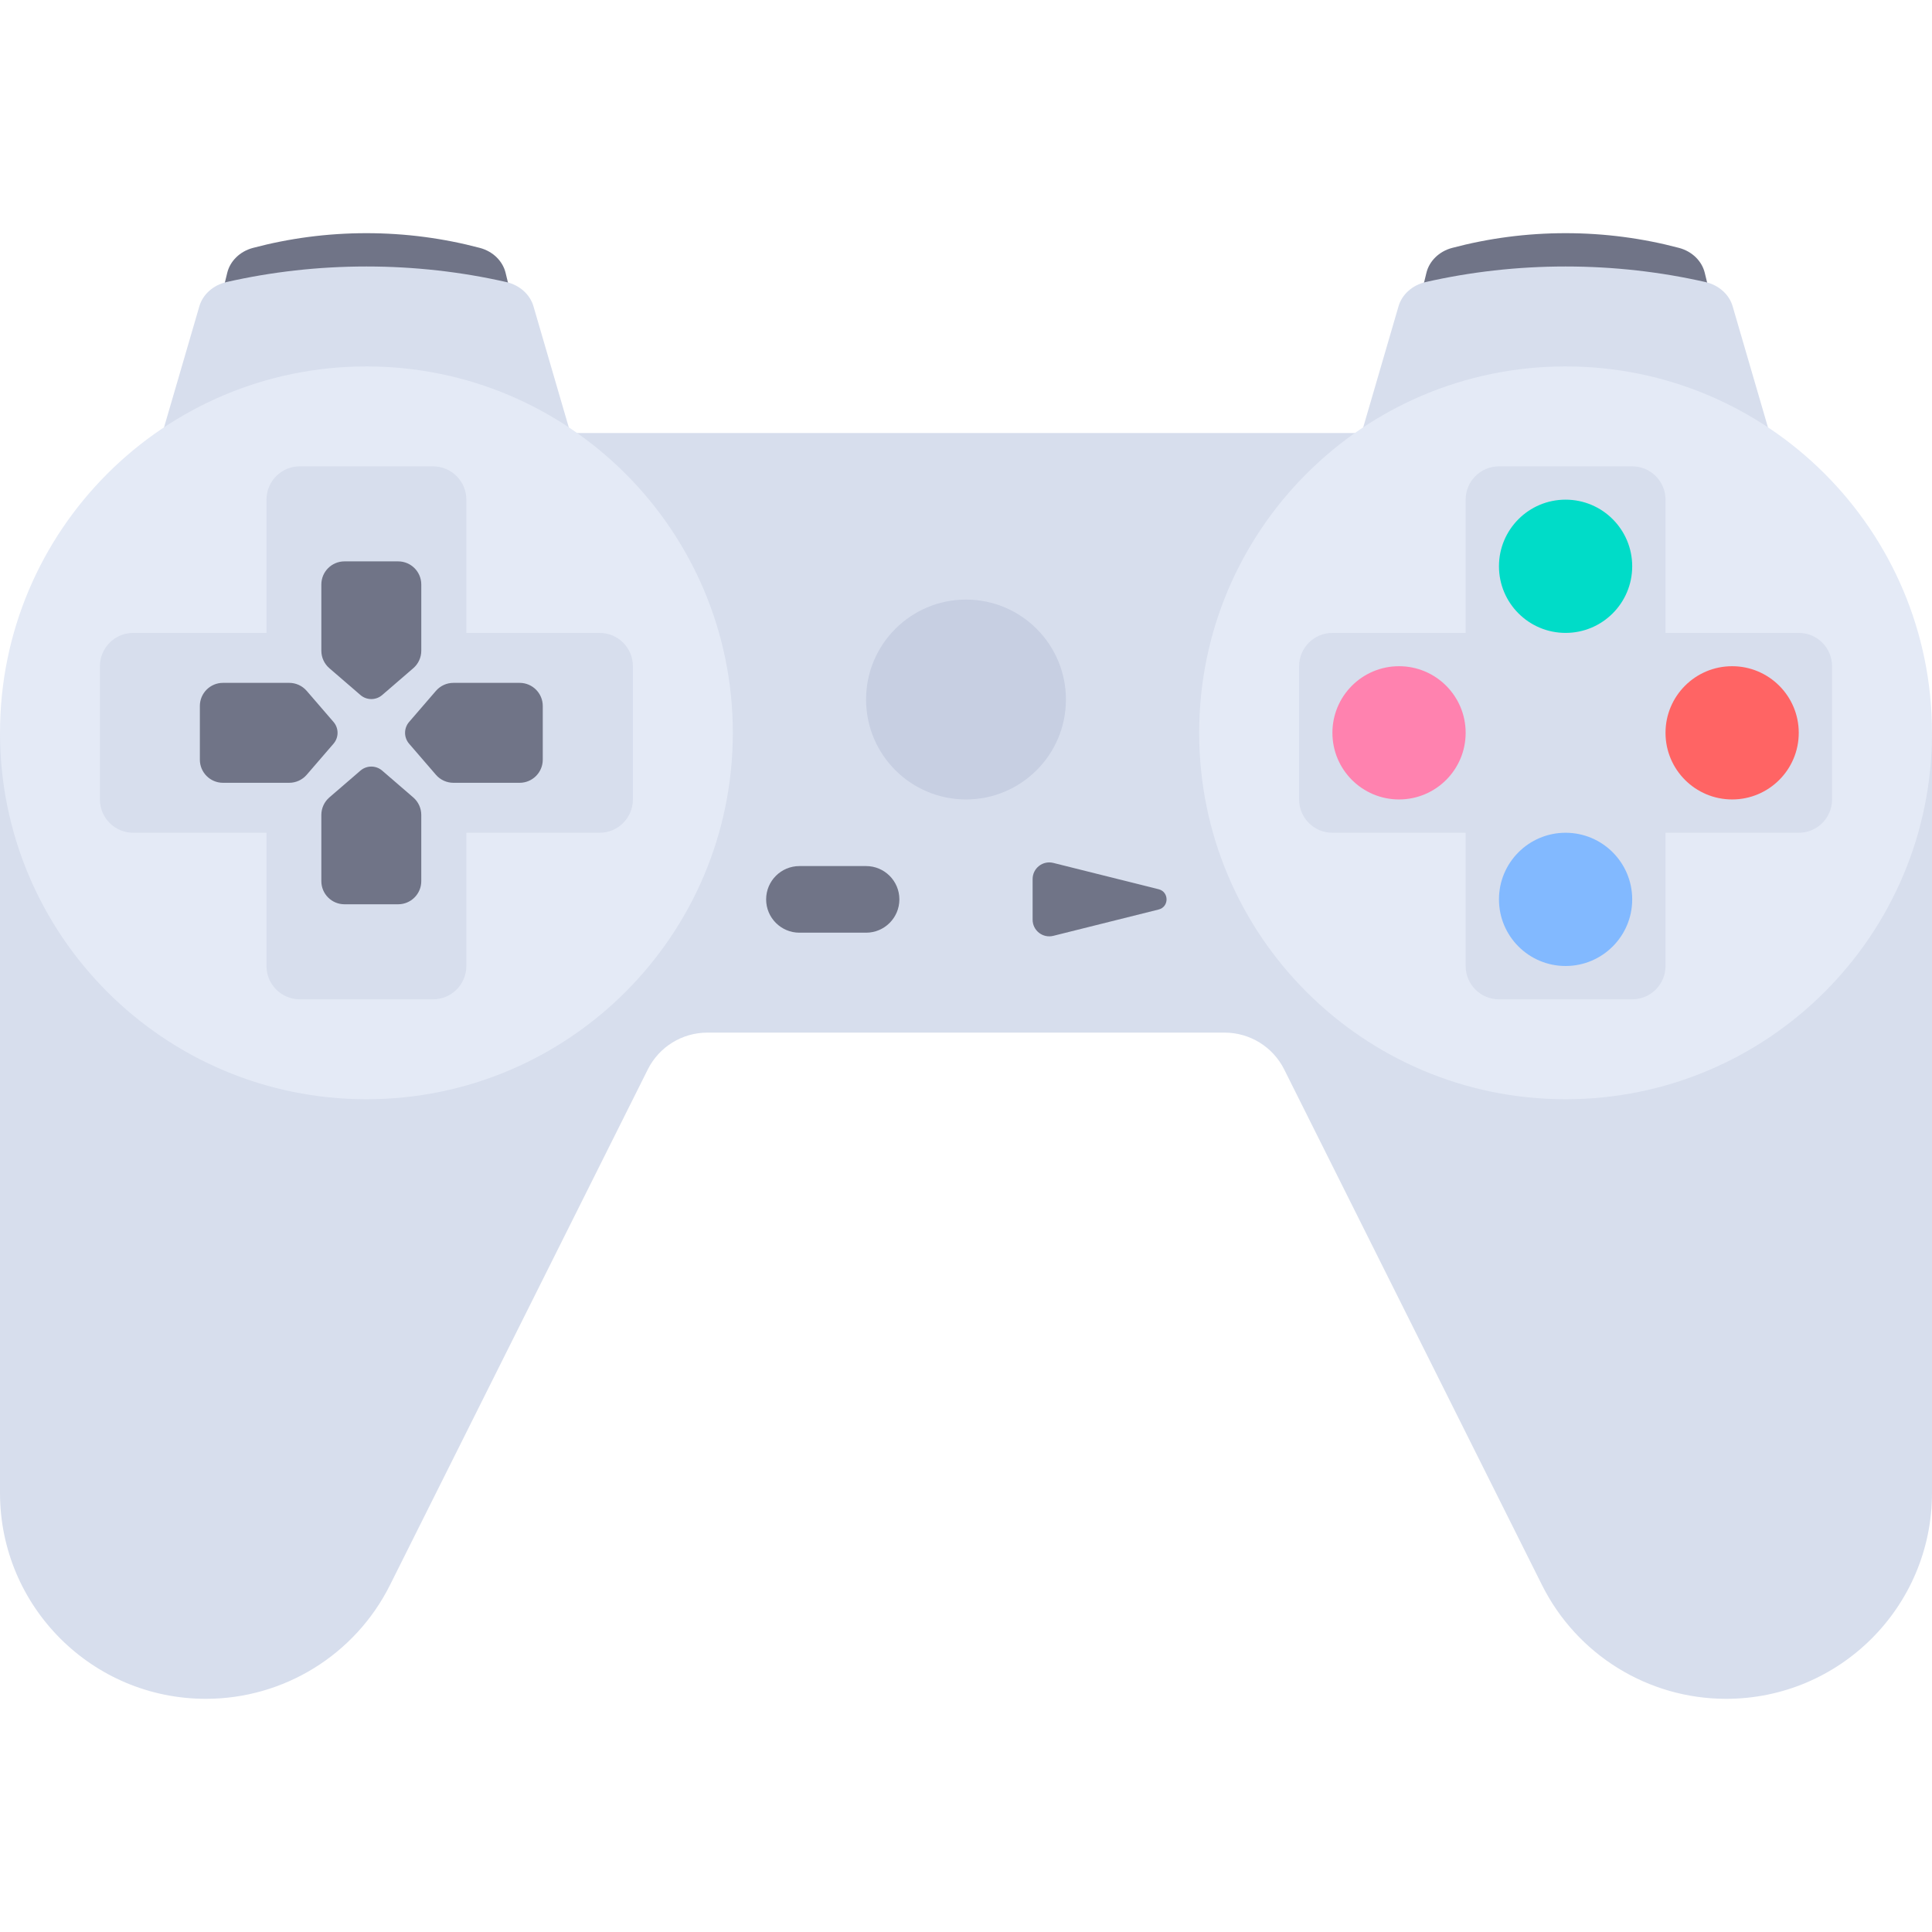
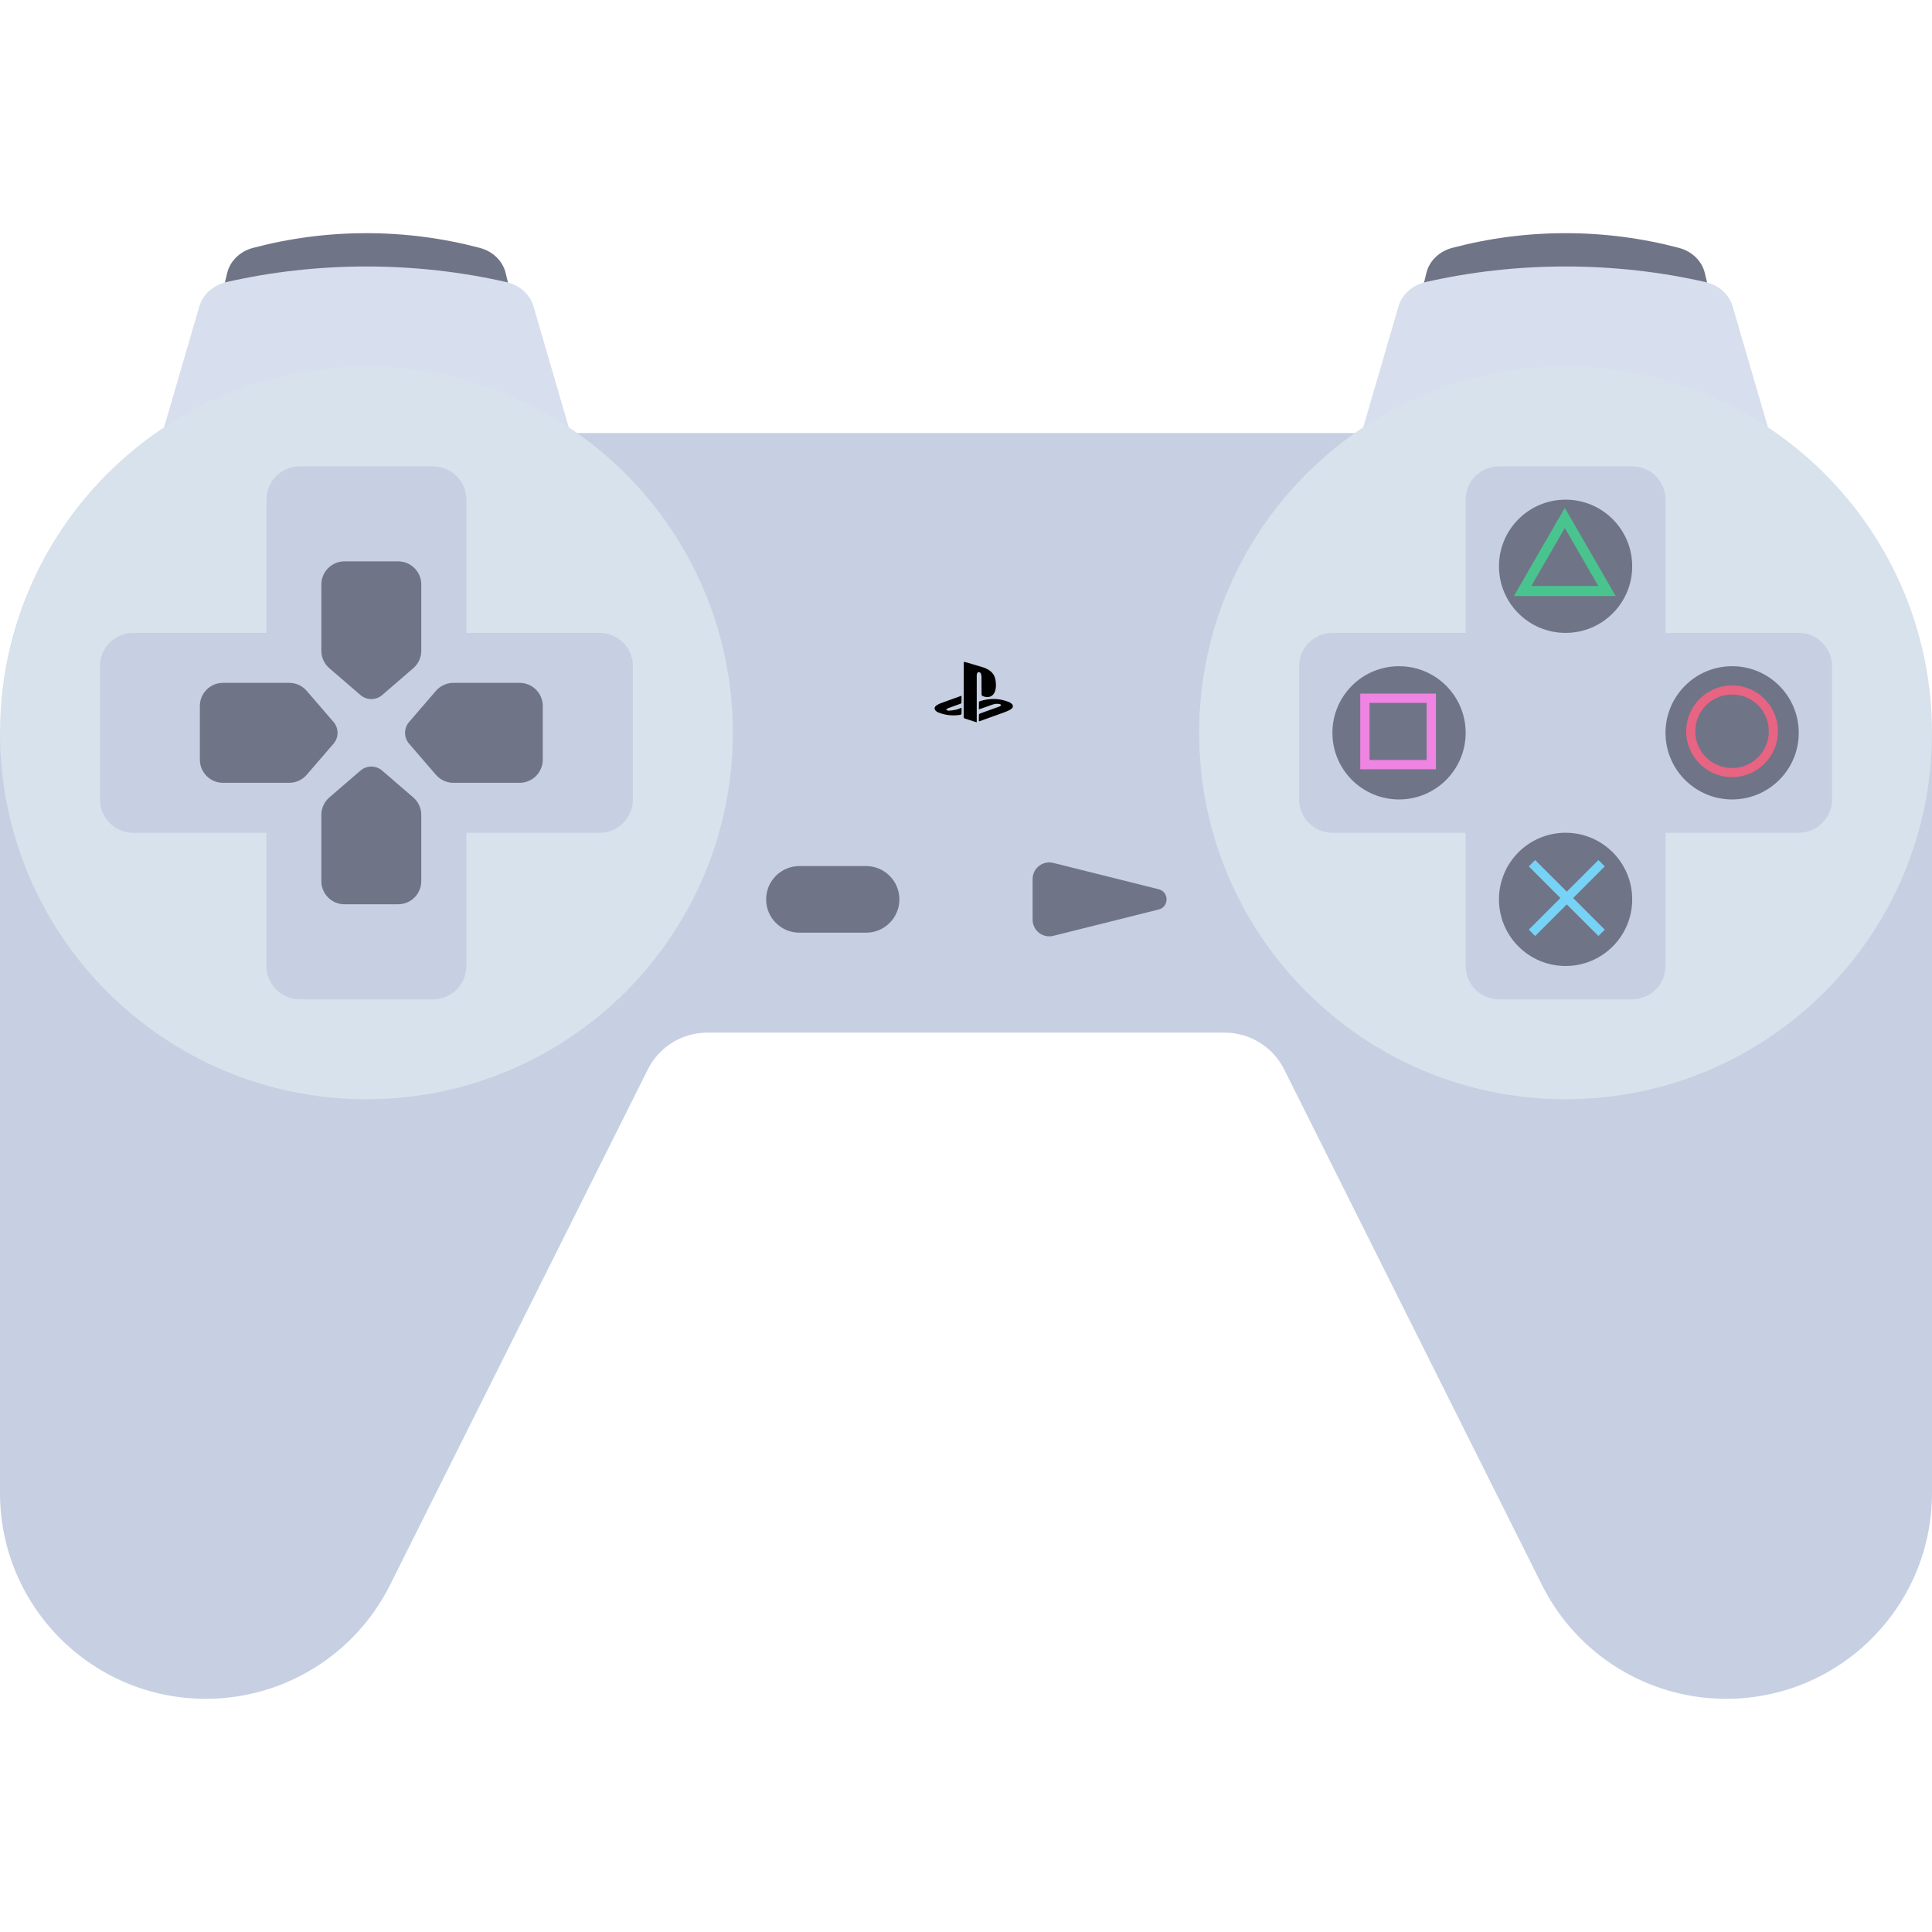
<svg xmlns="http://www.w3.org/2000/svg" version="1.1" id="Layer_1" x="0px" y="0px" viewBox="0 0 512.001 512.001" style="enable-background:new 0 0 512.001 512.001;" xml:space="preserve">
-   <path style="fill:#707487;" d="M135.724,79.449l-1.737-7.147c-0.747-3.075-3.308-5.675-6.809-6.603  c-9.612-2.548-19.689-3.905-30.074-3.905S76.641,63.151,67.029,65.7c-3.501,0.928-6.062,3.528-6.809,6.603l-1.737,7.146H135.724z" />
-   <path style="fill:#D7DEED;" d="M35.31,141.242h123.586l-17.527-60.093c-0.899-3.082-3.628-5.591-7.211-6.406  c-11.825-2.688-24.244-4.122-37.055-4.122s-25.23,1.434-37.055,4.122c-3.583,0.814-6.312,3.324-7.211,6.406L35.31,141.242z" />
-   <path style="fill:#707487;" d="M453.517,79.449l-1.737-7.147c-0.747-3.075-3.308-5.675-6.809-6.603  c-9.612-2.548-19.689-3.905-30.074-3.905s-20.462,1.357-30.074,3.906c-3.501,0.928-6.062,3.528-6.809,6.603l-1.737,7.146H453.517z" />
-   <g>
-     <path style="fill:#D7DEED;" d="M353.103,141.242H476.69l-17.527-60.093c-0.899-3.082-3.628-5.591-7.211-6.406   c-11.825-2.688-24.244-4.122-37.055-4.122c-12.811,0-25.23,1.434-37.055,4.122c-3.583,0.814-6.312,3.324-7.211,6.406   L353.103,141.242z" />
-     <path style="fill:#D7DEED;" d="M370.759,114.759H141.241L0,194.207v201.445c0,30.13,24.425,54.555,54.554,54.555h0.004   c20.664,0,39.554-11.674,48.796-30.157l68.318-136.636c2.99-5.982,9.103-9.76,15.791-9.76h137.074   c6.687,0,12.801,3.778,15.791,9.76l68.318,136.636c9.241,18.483,28.131,30.157,48.796,30.157h0.004   c30.13,0,54.554-24.425,54.554-54.555V194.207L370.759,114.759z" />
+   <defs id="defs85" />
+   <path style="fill:#707487;" d="M135.724,79.449l-1.737-7.147c-0.747-3.075-3.308-5.675-6.809-6.603  c-9.612-2.548-19.689-3.905-30.074-3.905S76.641,63.151,67.029,65.7c-3.501,0.928-6.062,3.528-6.809,6.603l-1.737,7.146H135.724z" id="left_trigger" />
+   <path style="fill:#D7DEED;" d="M35.31,141.242h123.586l-17.527-60.093c-0.899-3.082-3.628-5.591-7.211-6.406  c-11.825-2.688-24.244-4.122-37.055-4.122s-25.23,1.434-37.055,4.122c-3.583,0.814-6.312,3.324-7.211,6.406L35.31,141.242z" id="path4" />
+   <path style="fill:#707487;" d="M453.517,79.449l-1.737-7.147c-0.747-3.075-3.308-5.675-6.809-6.603  c-9.612-2.548-19.689-3.905-30.074-3.905s-20.462,1.357-30.074,3.906c-3.501,0.928-6.062,3.528-6.809,6.603l-1.737,7.146H453.517z" id="right_trigger" />
+   <g id="g12">
+     <path style="fill:#D7DEED;" d="M353.103,141.242H476.69l-17.527-60.093c-0.899-3.082-3.628-5.591-7.211-6.406   c-11.825-2.688-24.244-4.122-37.055-4.122c-12.811,0-25.23,1.434-37.055,4.122c-3.583,0.814-6.312,3.324-7.211,6.406   L353.103,141.242z" id="path8" />
+     <path style="fill:#C7CFE2" d="M370.759,114.759H141.241L0,194.207v201.445c0,30.13,24.425,54.555,54.554,54.555h0.004   c20.664,0,39.554-11.674,48.796-30.157l68.318-136.636c2.99-5.982,9.103-9.76,15.791-9.76h137.074   c6.687,0,12.801,3.778,15.791,9.76l68.318,136.636c9.241,18.483,28.131,30.157,48.796,30.157h0.004   c30.13,0,54.554-24.425,54.554-54.555V194.207L370.759,114.759z" id="body" />
  </g>
-   <g>
-     <circle style="fill:#E4EAF6;" cx="97.103" cy="194.207" r="97.103" />
-     <circle style="fill:#E4EAF6;" cx="414.897" cy="194.207" r="97.103" />
+   <g id="g18">
+     <circle style="fill:#D8E2EC;" cx="97.103" cy="194.207" r="97.103" id="dpad_circle" />
+     <circle style="fill:#D8E2EC;" cx="414.897" cy="194.207" r="97.103" id="buttons_circle" />
  </g>
-   <g>
-     <path style="fill:#D7DEED;" d="M158.897,167.725h-35.31v-35.31c0-4.875-3.953-8.828-8.828-8.828h-35.31   c-4.875,0-8.828,3.953-8.828,8.828v35.31H35.31c-4.875,0-8.828,3.953-8.828,8.828v35.31c0,4.875,3.953,8.828,8.828,8.828h35.31   v35.31c0,4.875,3.953,8.828,8.828,8.828h35.31c4.875,0,8.828-3.953,8.828-8.828v-35.31h35.31c4.875,0,8.828-3.953,8.828-8.828   v-35.31C167.724,171.677,163.772,167.725,158.897,167.725z" />
-     <path style="fill:#D7DEED;" d="M476.69,167.725h-35.31v-35.31c0-4.875-3.953-8.828-8.828-8.828h-35.31   c-4.875,0-8.828,3.953-8.828,8.828v35.31h-35.31c-4.875,0-8.828,3.953-8.828,8.828v35.31c0,4.875,3.953,8.828,8.828,8.828h35.31   v35.31c0,4.875,3.953,8.828,8.828,8.828h35.31c4.875,0,8.828-3.953,8.828-8.828v-35.31h35.31c4.875,0,8.828-3.953,8.828-8.828   v-35.31C485.517,171.677,481.565,167.725,476.69,167.725z" />
+   <g id="g24">
+     <path style="fill:#c7cfe2;" d="M158.897,167.725h-35.31v-35.31c0-4.875-3.953-8.828-8.828-8.828h-35.31   c-4.875,0-8.828,3.953-8.828,8.828v35.31H35.31c-4.875,0-8.828,3.953-8.828,8.828v35.31c0,4.875,3.953,8.828,8.828,8.828h35.31   v35.31c0,4.875,3.953,8.828,8.828,8.828h35.31c4.875,0,8.828-3.953,8.828-8.828v-35.31h35.31c4.875,0,8.828-3.953,8.828-8.828   v-35.31C167.724,171.677,163.772,167.725,158.897,167.725z" id="path20" />
+     <path style="fill:#c7cfe2;" d="M476.69,167.725h-35.31v-35.31c0-4.875-3.953-8.828-8.828-8.828h-35.31   c-4.875,0-8.828,3.953-8.828,8.828v35.31h-35.31c-4.875,0-8.828,3.953-8.828,8.828v35.31c0,4.875,3.953,8.828,8.828,8.828h35.31   v35.31c0,4.875,3.953,8.828,8.828,8.828h35.31c4.875,0,8.828-3.953,8.828-8.828v-35.31h35.31c4.875,0,8.828-3.953,8.828-8.828   v-35.31C485.517,171.677,481.565,167.725,476.69,167.725z" id="path22" />
  </g>
-   <g>
-     <path style="fill:#707487;" d="M76.641,207.449H59.094c-3.384,0-6.129-2.744-6.129-6.129v-14.226c0-3.384,2.744-6.129,6.129-6.129   h17.548c1.782,0,3.476,0.776,4.64,2.125l7.103,8.233c1.429,1.656,1.429,4.11,0,5.767l-7.103,8.233   C80.118,206.673,78.423,207.449,76.641,207.449z" />
-     <path style="fill:#707487;" d="M120.162,180.966h17.548c3.384,0,6.129,2.744,6.129,6.129v14.226c0,3.384-2.744,6.129-6.129,6.129   h-17.548c-1.782,0-3.476-0.776-4.64-2.125l-7.103-8.233c-1.429-1.656-1.429-4.11,0-5.767l7.103-8.233   C116.685,181.742,118.379,180.966,120.162,180.966z" />
-     <path style="fill:#707487;" d="M111.642,215.967v17.547c0,3.384-2.744,6.129-6.129,6.129H91.288c-3.384,0-6.129-2.744-6.129-6.129   v-17.547c0-1.782,0.776-3.476,2.125-4.64l8.233-7.103c1.656-1.429,4.11-1.429,5.767,0l8.233,7.103   C110.867,212.492,111.642,214.185,111.642,215.967z" />
-     <path style="fill:#707487;" d="M85.16,172.447V154.9c0-3.384,2.744-6.129,6.129-6.129h14.226c3.384,0,6.129,2.744,6.129,6.129   v17.547c0,1.782-0.776,3.476-2.125,4.64l-8.233,7.103c-1.656,1.429-4.11,1.429-5.767,0l-8.233-7.103   C85.937,175.923,85.16,174.23,85.16,172.447z" />
+   <g id="g34">
+     <path style="fill:#707487;" d="M76.641,207.449H59.094c-3.384,0-6.129-2.744-6.129-6.129v-14.226c0-3.384,2.744-6.129,6.129-6.129   h17.548c1.782,0,3.476,0.776,4.64,2.125l7.103,8.233c1.429,1.656,1.429,4.11,0,5.767l-7.103,8.233   C80.118,206.673,78.423,207.449,76.641,207.449z" id="left" />
+     <path style="fill:#707487;" d="M120.162,180.966h17.548c3.384,0,6.129,2.744,6.129,6.129v14.226c0,3.384-2.744,6.129-6.129,6.129   h-17.548c-1.782,0-3.476-0.776-4.64-2.125l-7.103-8.233c-1.429-1.656-1.429-4.11,0-5.767l7.103-8.233   C116.685,181.742,118.379,180.966,120.162,180.966z" id="right" />
+     <path style="fill:#707487;" d="M111.642,215.967v17.547c0,3.384-2.744,6.129-6.129,6.129H91.288c-3.384,0-6.129-2.744-6.129-6.129   v-17.547c0-1.782,0.776-3.476,2.125-4.64l8.233-7.103c1.656-1.429,4.11-1.429,5.767,0l8.233,7.103   C110.867,212.492,111.642,214.185,111.642,215.967z" id="down" />
+     <path style="fill:#707487;" d="M85.16,172.447V154.9c0-3.384,2.744-6.129,6.129-6.129h14.226c3.384,0,6.129,2.744,6.129,6.129   v17.547c0,1.782-0.776,3.476-2.125,4.64l-8.233,7.103c-1.656,1.429-4.11,1.429-5.767,0l-8.233-7.103   C85.937,175.923,85.16,174.23,85.16,172.447z" id="up" />
  </g>
-   <circle style="fill:#FF82AF;" cx="370.759" cy="194.207" r="17.655" />
-   <circle style="fill:#C7CFE2;" cx="256" cy="185.38" r="26.483" />
-   <circle style="fill:#FF6464;" cx="459.034" cy="194.207" r="17.655" />
-   <circle style="fill:#82B9FF;" cx="414.897" cy="238.345" r="17.655" />
-   <circle style="fill:#00DCC8;" cx="414.897" cy="150.07" r="17.655" />
-   <g>
-     <path style="fill:#707487;" d="M229.517,247.173h-17.655c-4.875,0-8.828-3.953-8.828-8.828l0,0c0-4.875,3.953-8.828,8.828-8.828   h17.655c4.875,0,8.828,3.953,8.828,8.828l0,0C238.345,243.22,234.392,247.173,229.517,247.173z" />
-     <path style="fill:#707487;" d="M307.054,241.03l-27.915,6.978c-2.786,0.696-5.484-1.41-5.484-4.282v-10.763   c0-2.871,2.699-4.979,5.484-4.282l27.915,6.978C309.849,236.359,309.849,240.332,307.054,241.03z" />
+   <circle style="fill:#707487;" cx="370.759" cy="194.207" r="17.655" id="square_button" />
+   <circle style="fill:#000000;stroke-width:0.41" cx="257.975" cy="185.56" r="10.859" id="circle38" />
+   <circle style="fill:#707487;" cx="459.034" cy="194.207" r="17.655" id="circle_button" />
+   <circle style="fill:#707487;" cx="414.897" cy="238.345" r="17.655" id="cross_button" />
+   <circle style="fill:#707487;" cx="414.897" cy="150.07" r="17.655" id="triangle_button" />
+   <g id="g50">
+     <path style="fill:#707487;" d="M229.517,247.173h-17.655c-4.875,0-8.828-3.953-8.828-8.828l0,0c0-4.875,3.953-8.828,8.828-8.828   h17.655c4.875,0,8.828,3.953,8.828,8.828l0,0C238.345,243.22,234.392,247.173,229.517,247.173z" id="select" />
+     <path style="fill:#707487;" d="M307.054,241.03l-27.915,6.978c-2.786,0.696-5.484-1.41-5.484-4.282v-10.763   c0-2.871,2.699-4.979,5.484-4.282l27.915,6.978C309.849,236.359,309.849,240.332,307.054,241.03z" id="start" />
  </g>
-   <g>
- </g>
-   <g>
- </g>
-   <g>
- </g>
-   <g>
- </g>
-   <g>
- </g>
-   <g>
- </g>
-   <g>
- </g>
-   <g>
- </g>
-   <g>
- </g>
-   <g>
- </g>
-   <g>
- </g>
-   <g>
- </g>
-   <g>
- </g>
-   <g>
- </g>
-   <g>
- </g>
+   <path style="color:#000000;font-style:normal;font-variant:normal;font-weight:normal;font-stretch:normal;font-size:medium;line-height:normal;font-family:sans-serif;font-variant-ligatures:normal;font-variant-position:normal;font-variant-caps:normal;font-variant-numeric:normal;font-variant-alternates:normal;font-feature-settings:normal;text-indent:0;text-align:start;text-decoration:none;text-decoration-line:none;text-decoration-style:solid;text-decoration-color:#000000;letter-spacing:normal;word-spacing:normal;text-transform:none;writing-mode:lr-tb;direction:ltr;text-orientation:mixed;dominant-baseline:auto;baseline-shift:baseline;text-anchor:start;white-space:normal;shape-padding:0;clip-rule:nonzero;display:inline;overflow:visible;visibility:visible;isolation:auto;mix-blend-mode:normal;color-interpolation:sRGB;color-interpolation-filters:linearRGB;solid-color:#000000;solid-opacity:1;vector-effect:none;fill:#ef84e2;fill-opacity:1;fill-rule:nonzero;stroke:none;stroke-width:1.566;stroke-linecap:square;stroke-linejoin:miter;stroke-miterlimit:4;stroke-dasharray:none;stroke-dashoffset:0;stroke-opacity:1;paint-order:normal;color-rendering:auto;image-rendering:auto;shape-rendering:auto;text-rendering:auto;enable-background:accumulate" d="M 360.483,183.811 V 185.038 203.866 H 380.539 V 183.811 Z M 362.944,186.272 H 378.078 V 201.405 H 362.944 Z" id="square" />
+   <path style="color:#000000;font-style:normal;font-variant:normal;font-weight:normal;font-stretch:normal;font-size:medium;line-height:normal;font-family:sans-serif;font-variant-ligatures:normal;font-variant-position:normal;font-variant-caps:normal;font-variant-numeric:normal;font-variant-alternates:normal;font-feature-settings:normal;text-indent:0;text-align:start;text-decoration:none;text-decoration-line:none;text-decoration-style:solid;text-decoration-color:#000000;letter-spacing:normal;word-spacing:normal;text-transform:none;writing-mode:lr-tb;direction:ltr;text-orientation:mixed;dominant-baseline:auto;baseline-shift:baseline;text-anchor:start;white-space:normal;shape-padding:0;clip-rule:nonzero;display:inline;overflow:visible;visibility:visible;isolation:auto;mix-blend-mode:normal;color-interpolation:sRGB;color-interpolation-filters:linearRGB;solid-color:#000000;solid-opacity:1;vector-effect:none;fill:#4ac48e;fill-opacity:1;fill-rule:nonzero;stroke:none;stroke-width:1.694;stroke-linecap:square;stroke-linejoin:miter;stroke-miterlimit:4;stroke-dasharray:none;stroke-dashoffset:0;stroke-opacity:1;paint-order:normal;color-rendering:auto;image-rendering:auto;shape-rendering:auto;text-rendering:auto;enable-background:accumulate" d="M 414.685,134.595 401.204,157.95 428.171,157.95 427.017,155.952 Z M 414.69,139.918 423.559,155.287 405.812,155.29 Z" id="triangle" />
+   <path style="color:#000000;font-style:normal;font-variant:normal;font-weight:normal;font-stretch:normal;font-size:medium;line-height:normal;font-family:sans-serif;font-variant-ligatures:normal;font-variant-position:normal;font-variant-caps:normal;font-variant-numeric:normal;font-variant-alternates:normal;font-feature-settings:normal;text-indent:0;text-align:start;text-decoration:none;text-decoration-line:none;text-decoration-style:solid;text-decoration-color:#000000;letter-spacing:normal;word-spacing:normal;text-transform:none;writing-mode:lr-tb;direction:ltr;text-orientation:mixed;dominant-baseline:auto;baseline-shift:baseline;text-anchor:start;white-space:normal;shape-padding:0;clip-rule:nonzero;display:inline;overflow:visible;visibility:visible;isolation:auto;mix-blend-mode:normal;color-interpolation:sRGB;color-interpolation-filters:linearRGB;solid-color:#000000;solid-opacity:1;vector-effect:none;fill:#e76482;fill-opacity:1;fill-rule:nonzero;stroke:none;stroke-width:1.54;stroke-linecap:square;stroke-linejoin:miter;stroke-miterlimit:4;stroke-dasharray:none;stroke-dashoffset:0;stroke-opacity:1;paint-order:normal;color-rendering:auto;image-rendering:auto;shape-rendering:auto;text-rendering:auto;enable-background:accumulate" d="M 459.016,181.64 C 452.316,181.64 446.855,187.095 446.855,193.796 446.855,200.498 452.316,205.953 459.016,205.953 465.721,205.953 471.174,200.498 471.174,193.796 471.174,187.095 465.721,181.64 459.016,181.64 Z M 459.016,184.06 C 464.409,184.06 468.752,188.404 468.752,193.796 468.752,199.189 464.409,203.533 459.016,203.533 453.624,203.533 449.272,199.189 449.272,193.796 449.272,188.404 453.624,184.06 459.016,184.06 Z" id="circle" />
+   <path style="color:#000000;font-style:normal;font-variant:normal;font-weight:normal;font-stretch:normal;font-size:medium;line-height:normal;font-family:sans-serif;font-variant-ligatures:normal;font-variant-position:normal;font-variant-caps:normal;font-variant-numeric:normal;font-variant-alternates:normal;font-feature-settings:normal;text-indent:0;text-align:start;text-decoration:none;text-decoration-line:none;text-decoration-style:solid;text-decoration-color:#000000;letter-spacing:normal;word-spacing:normal;text-transform:none;writing-mode:lr-tb;direction:ltr;text-orientation:mixed;dominant-baseline:auto;baseline-shift:baseline;text-anchor:start;white-space:normal;shape-padding:0;clip-rule:nonzero;display:inline;overflow:visible;visibility:visible;isolation:auto;mix-blend-mode:normal;color-interpolation:sRGB;color-interpolation-filters:linearRGB;solid-color:#000000;solid-opacity:1;vector-effect:none;fill:#77d3f6;fill-opacity:1;fill-rule:nonzero;stroke:none;stroke-width:1.512;stroke-linecap:butt;stroke-linejoin:miter;stroke-miterlimit:4;stroke-dasharray:none;stroke-dashoffset:0;stroke-opacity:1;color-rendering:auto;image-rendering:auto;shape-rendering:auto;text-rendering:auto;enable-background:accumulate" d="M 406.829,227.917 405.148,229.601 C 407.943,232.395 410.737,235.191 413.532,237.985 410.737,240.78 407.943,243.575 405.148,246.37 L 406.829,248.054 C 409.627,245.258 412.418,242.464 415.217,239.669 418.012,242.464 420.802,245.258 423.601,248.054 L 425.282,246.37 C 422.487,243.575 419.692,240.78 416.898,237.985 419.692,235.191 422.491,232.395 425.282,229.601 L 423.601,227.917 C 420.806,230.711 418.012,233.507 415.217,236.302 412.418,233.507 409.623,230.711 406.829,227.917 Z" id="cross" />
+   <path d="M 258.061,171.759 C 251.074,171.759 245.388,177.445 245.388,184.432 245.388,191.418 251.074,197.104 258.061,197.104 265.047,197.104 270.733,191.418 270.733,184.432 270.733,177.445 265.047,171.759 258.061,171.759 Z M 254.808,189.196 C 254.803,189.284 254.625,189.414 254.514,189.435 252.513,189.768 250.565,189.555 248.677,188.822 248.514,188.76 248.364,188.661 248.22,188.561 247.5,188.052 247.503,187.376 248.238,186.907 248.557,186.703 248.898,186.513 249.252,186.382 251.07,185.712 252.892,185.064 254.81,184.374 254.81,185.047 254.823,185.669 254.795,186.287 254.79,186.372 254.594,186.477 254.468,186.523 253.462,186.891 252.45,187.24 251.446,187.612 251.213,187.697 251.002,187.841 250.778,187.959 250.783,188.014 250.788,188.071 250.791,188.127 251.012,188.204 251.238,188.357 251.451,188.343 252.074,188.3 252.699,188.227 253.306,188.092 253.798,187.981 254.265,187.763 254.82,187.564 254.823,188.152 254.835,188.676 254.808,189.196 Z M 258.897,178.563 C 258.827,178.728 258.847,178.936 258.847,179.127 258.844,183.018 258.847,186.912 258.847,190.803 258.847,190.989 258.847,191.172 258.847,191.428 257.704,191.066 256.645,190.733 255.588,190.386 255.505,190.359 255.43,190.228 255.405,190.13 255.372,190.007 255.393,189.869 255.393,189.736 255.397,185.139 255.402,180.543 255.408,175.947 255.408,175.786 255.408,175.628 255.408,175.405 255.721,175.467 255.995,175.5 256.256,175.575 257.747,176.012 259.238,176.446 260.722,176.911 261.108,177.031 261.475,177.237 261.834,177.435 263.004,178.085 263.682,179.08 263.85,180.412 263.965,181.337 264.008,182.253 263.709,183.159 263.205,184.685 261.796,185.117 260.316,184.412 260.2,184.356 260.124,184.103 260.124,183.942 260.11,182.385 260.13,180.829 260.107,179.273 260.102,178.964 260.017,178.628 259.864,178.364 259.77,178.206 259.464,178.081 259.276,178.105 259.125,178.118 258.972,178.379 258.897,178.563 Z M 267.824,186.287 C 268.622,186.816 268.66,187.459 267.856,187.979 267.359,188.302 266.792,188.538 266.232,188.744 264.086,189.535 261.927,190.298 259.773,191.072 259.68,191.104 259.58,191.124 259.412,191.169 259.412,190.531 259.394,189.959 259.426,189.392 259.434,189.274 259.617,189.116 259.75,189.068 261.307,188.498 262.87,187.949 264.432,187.388 264.638,187.315 264.853,187.25 265.045,187.145 265.16,187.083 265.235,186.949 265.328,186.846 265.22,186.763 265.122,186.635 265.002,186.605 264.311,186.432 263.631,186.517 262.968,186.748 261.956,187.099 260.95,187.461 259.938,187.818 259.79,187.87 259.639,187.915 259.416,187.986 259.416,187.3 259.406,186.678 259.429,186.053 259.431,185.97 259.584,185.849 259.69,185.817 262.333,184.983 264.946,185.011 267.517,186.113 267.626,186.158 267.726,186.222 267.824,186.287 Z" id="path8-9" style="fill:#c7cfe2;stroke-width:0.41" />
</svg>
